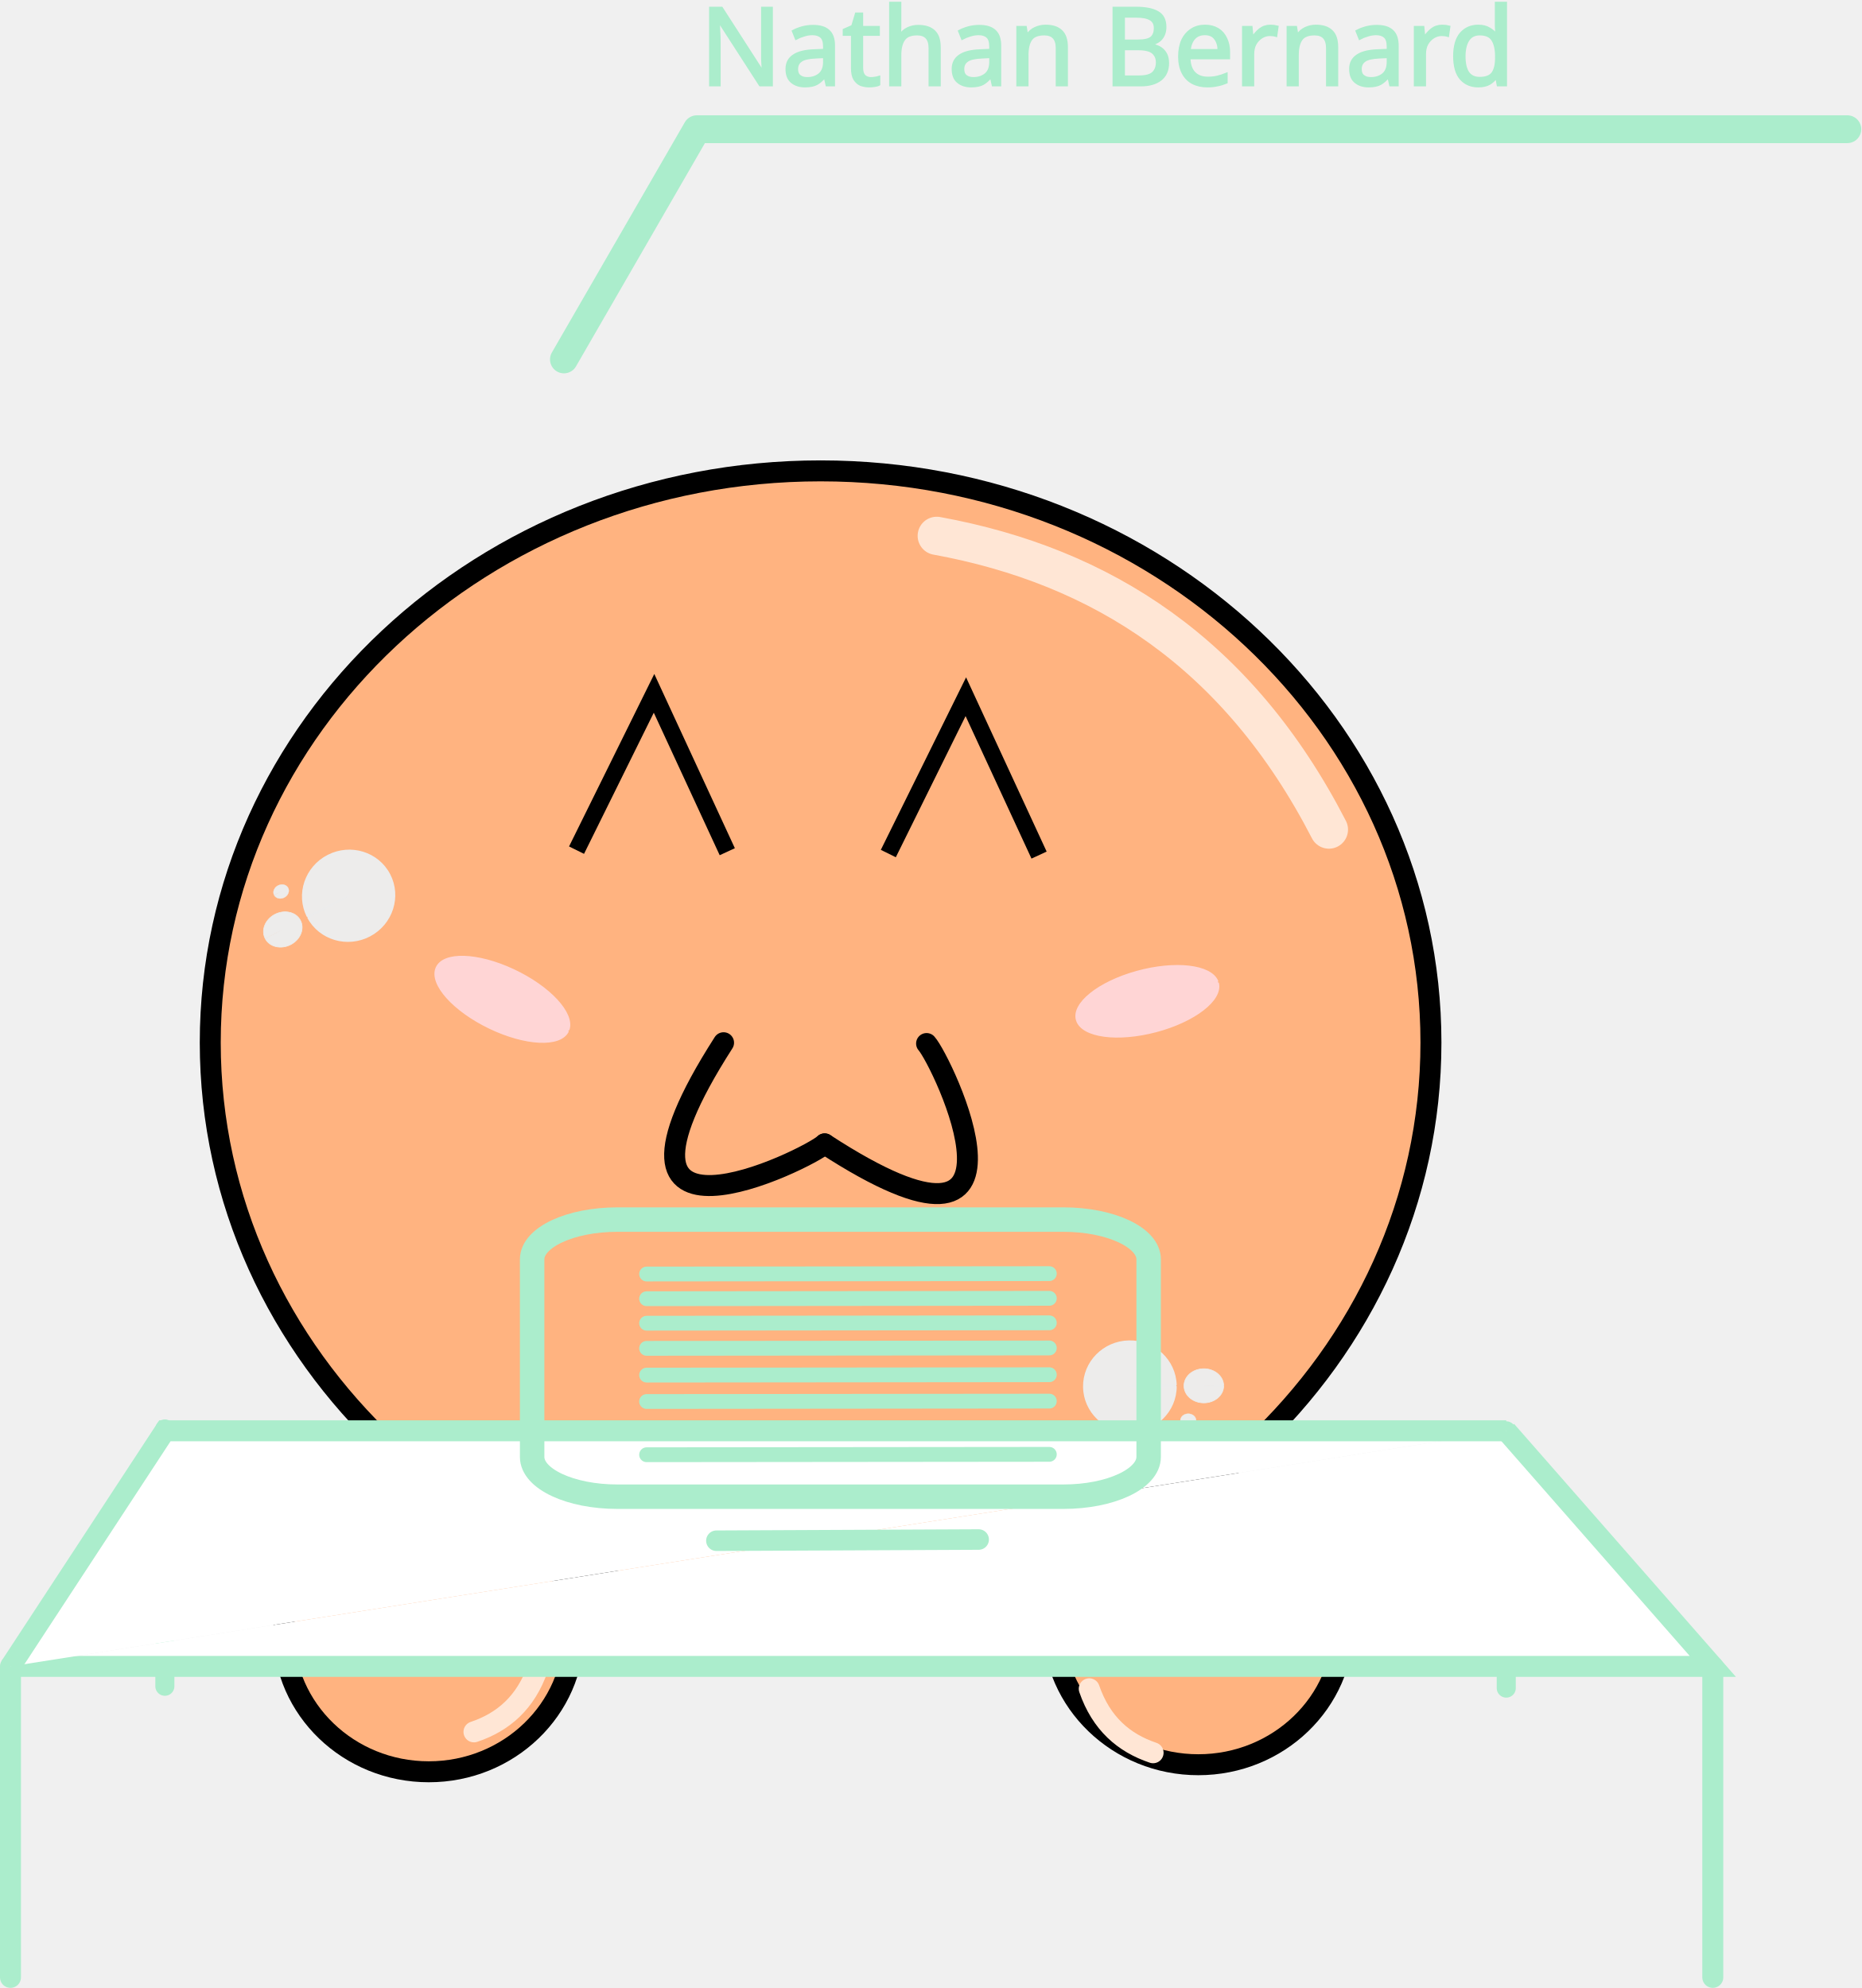
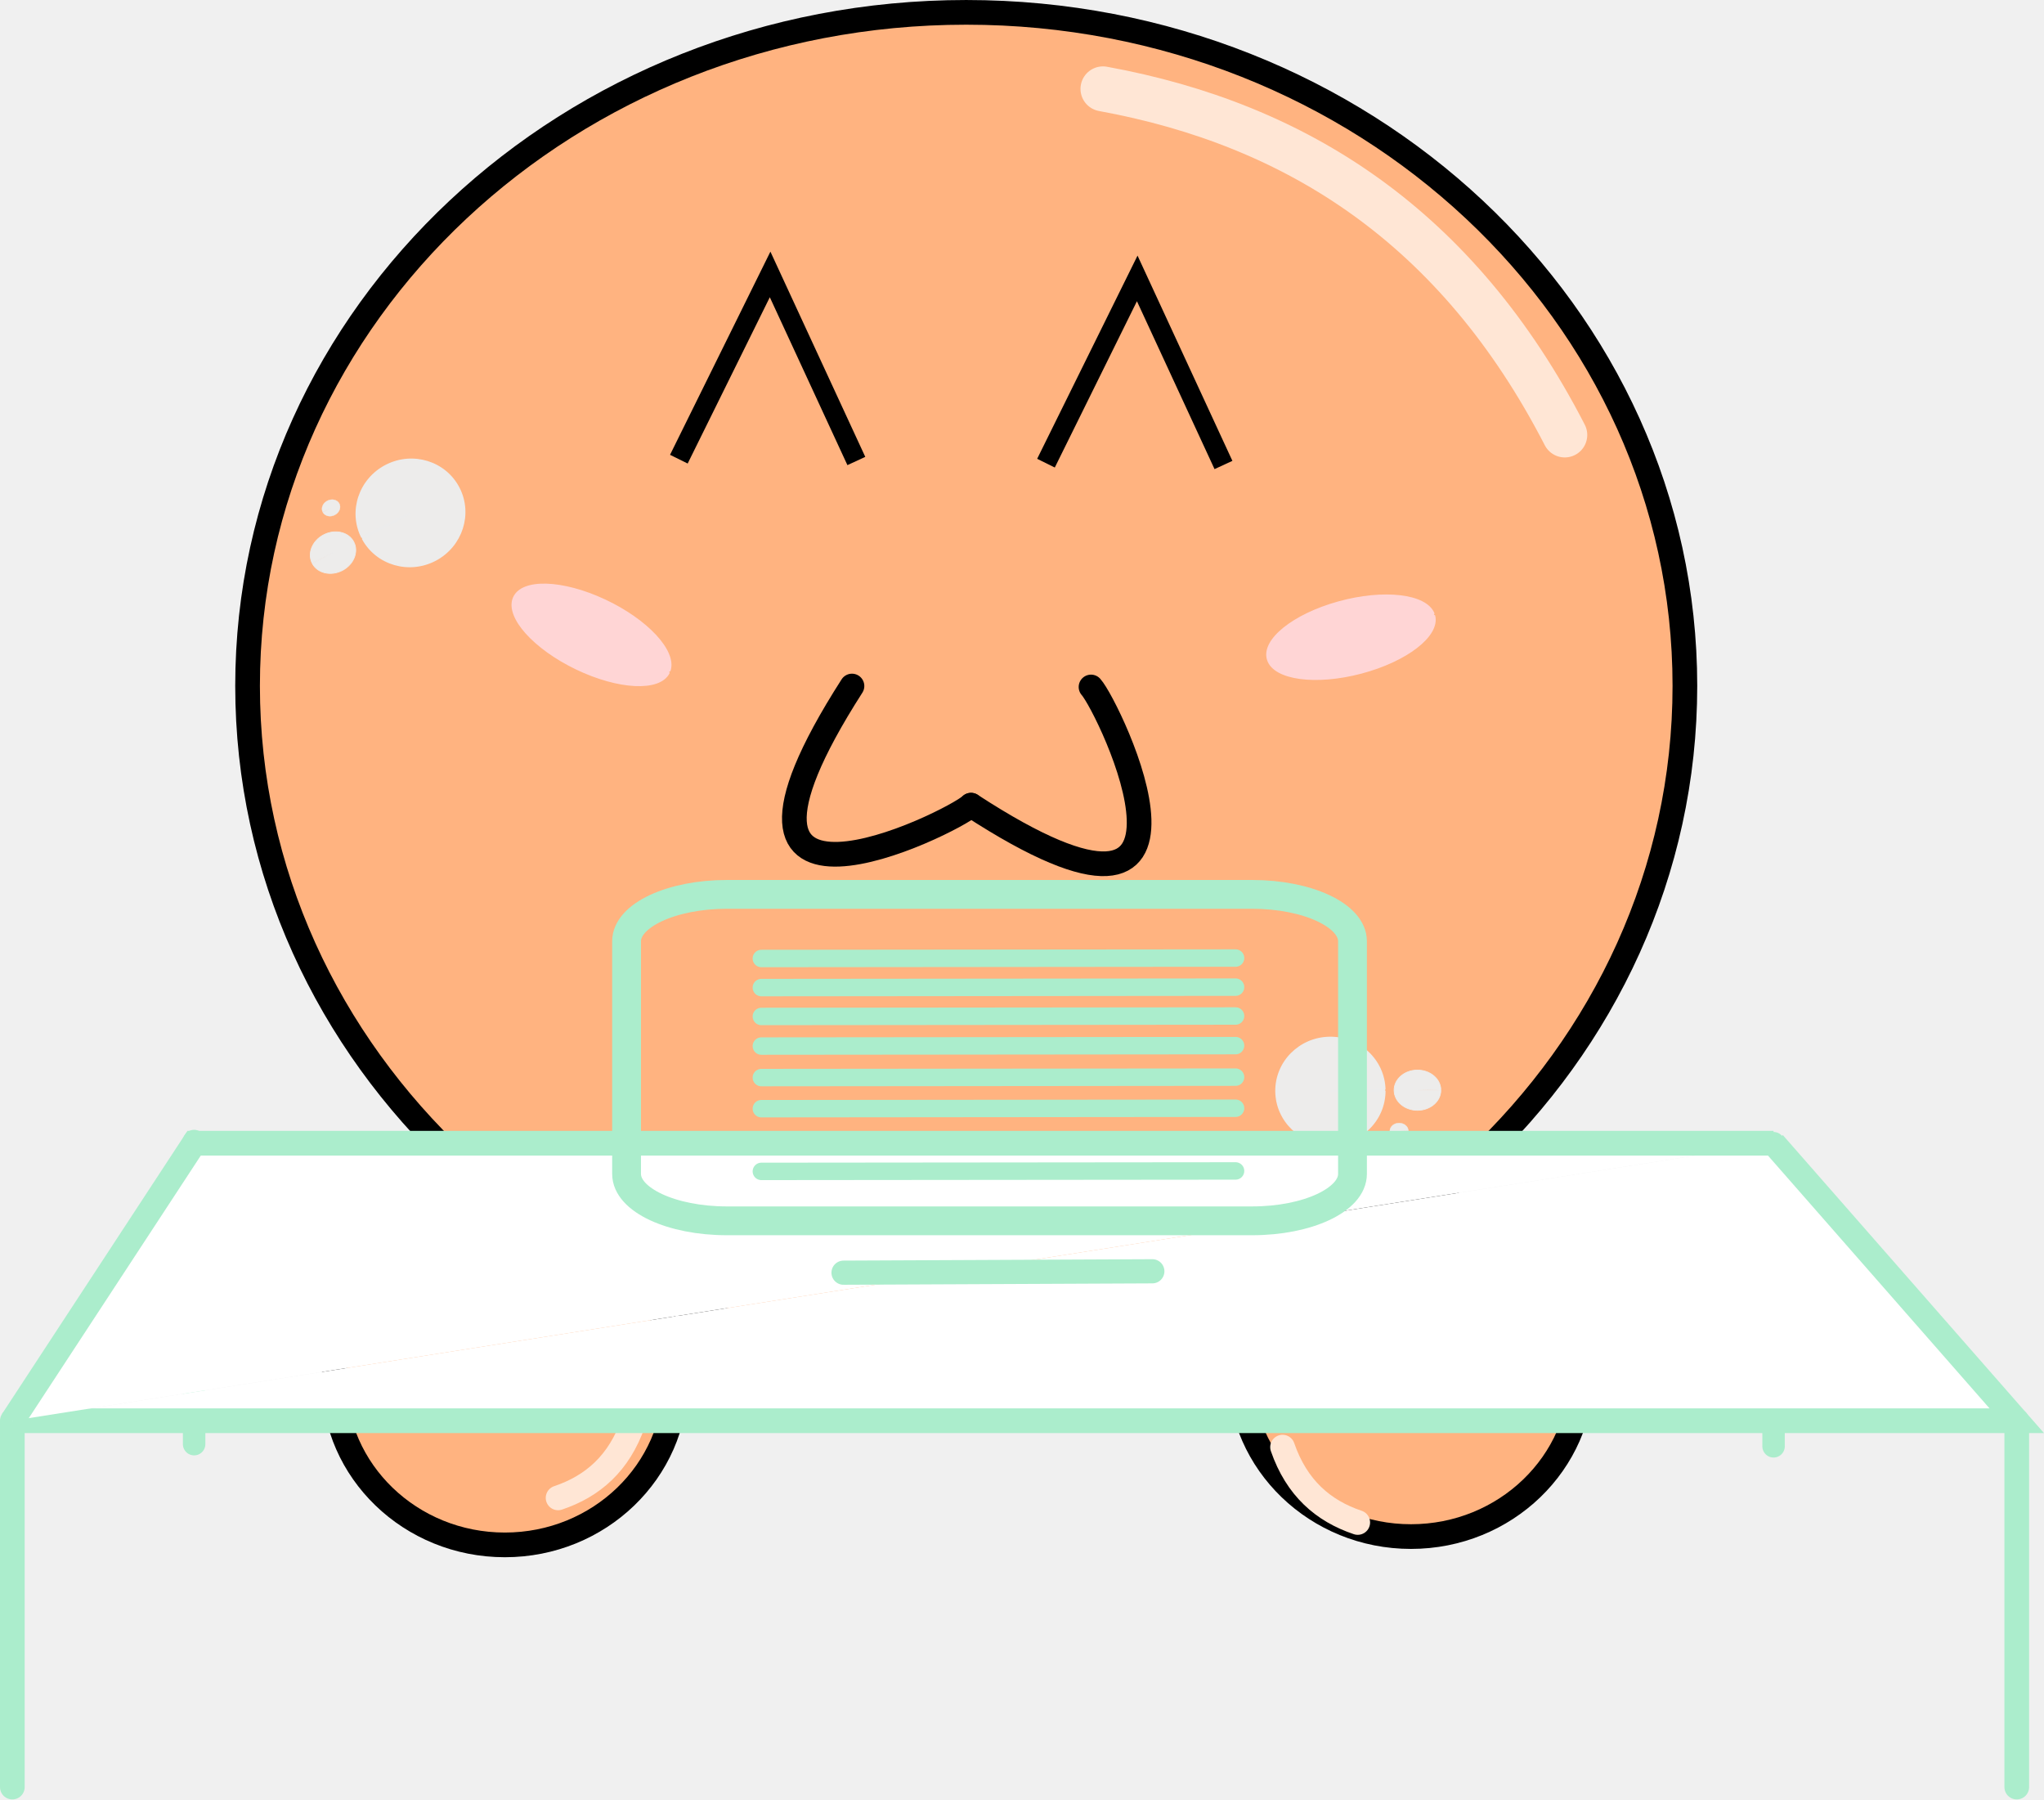
- <svg xmlns="http://www.w3.org/2000/svg" width="140.938mm" height="150.556mm" viewBox="0 0 140.938 150.556" version="1.1" id="svg1252">
+ <svg xmlns="http://www.w3.org/2000/svg" width="131.435mm" height="115.679mm" viewBox="0 0 131.435 115.679" version="1.1" id="svg1252">
  <defs id="defs1246" />
-   <g id="layer1" transform="translate(-32.83453,-42.51382)">
+   <g id="layer1" transform="translate(-32.83461,-77.3798)">
    <ellipse style="fill:#ffb380;fill-opacity:1;stroke:#000000;stroke-width:1.587;stroke-linecap:round;stroke-linejoin:bevel;stroke-miterlimit:4;stroke-dasharray:none;stroke-dashoffset:0;stroke-opacity:1" id="path855-3" cx="94.966" cy="121.471" rx="46.212" ry="43.297" />
    <path transform="rotate(-14.53395)" d="m 91.649,144.598 a 5.473,2.314 0 0 1 -5.403,2.314 5.473,2.314 0 0 1 -5.541,-2.255 5.473,2.314 0 0 1 5.261,-2.372 5.473,2.314 0 0 1 5.676,2.194 l -5.466,0.119 z" id="path1100-4-7-1-2" style="fill:#ffd5d5;fill-opacity:1;stroke:#ffd5d5;stroke-width:0.24;stroke-linejoin:bevel;stroke-miterlimit:10;stroke-dasharray:none;stroke-dashoffset:0;stroke-opacity:1" />
    <path transform="rotate(26.01126)" d="m 120.998,75.143 a 5.473,2.314 0 0 1 -5.403,2.314 5.473,2.314 0 0 1 -5.541,-2.255 5.473,2.314 0 0 1 5.261,-2.372 5.473,2.314 0 0 1 5.676,2.194 l -5.466,0.119 z" id="path1100-2-7-0-2-3" style="fill:#ffd5d5;fill-opacity:1;stroke:#ffd5d5;stroke-width:0.24;stroke-linejoin:bevel;stroke-miterlimit:10;stroke-dasharray:none;stroke-dashoffset:0;stroke-opacity:1" />
    <path style="fill:none;stroke:#ffe6d5;stroke-width:2.891;stroke-linecap:round;stroke-linejoin:miter;stroke-miterlimit:4;stroke-dasharray:none;stroke-opacity:1" d="m 103.759,83.093 c 12.498,2.281 22.81,8.88 29.695,22.248" id="path1053-2" />
    <path d="m 121.871,147.505 a 3.488,3.421 0 0 1 -3.464,3.421 3.488,3.421 0 0 1 -3.511,-3.375 3.488,3.421 0 0 1 3.417,-3.466 3.488,3.421 0 0 1 3.557,3.328 l -3.486,0.092 z" id="path1413-0-7-28" style="fill:#ececec;fill-opacity:0.98;stroke:#ececec;stroke-width:0.117;stroke-linecap:round;stroke-linejoin:bevel;stroke-miterlimit:4;stroke-dasharray:none;stroke-dashoffset:0;stroke-opacity:1" />
    <path d="m 125.485,147.465 a 1.504,1.293 0 0 1 -1.493,1.293 1.504,1.293 0 0 1 -1.513,-1.276 1.504,1.293 0 0 1 1.473,-1.311 1.504,1.293 0 0 1 1.533,1.258 l -1.503,0.035 z" id="path1413-9-6-5-9" style="fill:#ececec;fill-opacity:0.98;stroke:#ececec;stroke-width:0.047;stroke-linecap:round;stroke-linejoin:bevel;stroke-miterlimit:4;stroke-dasharray:none;stroke-dashoffset:0;stroke-opacity:1" />
    <path d="m 123.4,150.091 a 0.598,0.514 0 0 1 -0.594,0.514 0.598,0.514 0 0 1 -0.602,-0.508 0.598,0.514 0 0 1 0.586,-0.521 0.598,0.514 0 0 1 0.61,0.501 l -0.598,0.014 z" id="path1413-9-3-2-9-7" style="fill:#ececec;fill-opacity:0.98;stroke:#ececec;stroke-width:0.019;stroke-linecap:round;stroke-linejoin:bevel;stroke-miterlimit:4;stroke-dasharray:none;stroke-dashoffset:0;stroke-opacity:1" />
    <path d="m 0.191,-125.2 a 3.488,3.421 0 0 1 -3.464,3.421 3.488,3.421 0 0 1 -3.511,-3.375 3.488,3.421 0 0 1 3.417,-3.466 3.488,3.421 0 0 1 3.557,3.328 l -3.486,0.092 z" id="path1413-0-7-2-3" style="fill:#ececec;fill-opacity:0.98;stroke:#ececec;stroke-width:0.117;stroke-linecap:round;stroke-linejoin:bevel;stroke-miterlimit:4;stroke-dasharray:none;stroke-dashoffset:0;stroke-opacity:1" transform="rotate(153.2841)" />
    <path d="m 3.805,-125.24 a 1.504,1.293 0 0 1 -1.493,1.293 1.504,1.293 0 0 1 -1.513,-1.276 1.504,1.293 0 0 1 1.473,-1.311 1.504,1.293 0 0 1 1.533,1.258 l -1.503,0.035 z" id="path1413-9-6-5-2-6" style="fill:#ececec;fill-opacity:0.98;stroke:#ececec;stroke-width:0.047;stroke-linecap:round;stroke-linejoin:bevel;stroke-miterlimit:4;stroke-dasharray:none;stroke-dashoffset:0;stroke-opacity:1" transform="rotate(153.2841)" />
    <path d="m 1.72,-122.615 a 0.598,0.514 0 0 1 -0.594,0.514 0.598,0.514 0 0 1 -0.602,-0.508 0.598,0.514 0 0 1 0.586,-0.521 0.598,0.514 0 0 1 0.61,0.501 l -0.598,0.014 z" id="path1413-9-3-2-9-8-1" style="fill:#ececec;fill-opacity:0.98;stroke:#ececec;stroke-width:0.019;stroke-linecap:round;stroke-linejoin:bevel;stroke-miterlimit:4;stroke-dasharray:none;stroke-dashoffset:0;stroke-opacity:1" transform="rotate(153.2841)" />
    <path style="fill:none;stroke:#000000;stroke-width:1.265;stroke-linecap:butt;stroke-linejoin:miter;stroke-miterlimit:4;stroke-dasharray:none;stroke-opacity:1" d="m 111.507,107.272 -5.545,-11.994 -5.868,11.877" id="path1071-7" />
    <path style="fill:none;stroke:#000000;stroke-width:1.265;stroke-linecap:butt;stroke-linejoin:miter;stroke-miterlimit:4;stroke-dasharray:none;stroke-opacity:1" d="M 87.9,107.016 82.355,95.022 76.487,106.898" id="path1071-7-8" />
    <path style="fill:none;stroke:#000000;stroke-width:1.587;stroke-linecap:round;stroke-linejoin:miter;stroke-miterlimit:4;stroke-dasharray:none;stroke-opacity:1" d="m 102.99,121.543 c 1.154,1.265 9.658,18.912 -7.716,7.599" id="path912" />
    <path style="fill:none;stroke:#000000;stroke-width:1.587;stroke-linecap:round;stroke-linejoin:miter;stroke-miterlimit:4;stroke-dasharray:none;stroke-opacity:1" d="m 95.274,129.142 c -1.256,1.164 -18.841,9.795 -7.655,-7.66" id="path912-9" />
    <g transform="translate(-6.455915,8.553575)" id="layer1-5">
      <ellipse ry="10.581" rx="10.982" cy="157.026" cx="130.02" id="path903-3-3" style="fill:#ffb380;fill-opacity:1;stroke:#000000;stroke-width:1.587;stroke-linecap:round;stroke-linejoin:bevel;stroke-miterlimit:4;stroke-dasharray:none;stroke-dashoffset:0;stroke-opacity:1" />
      <path id="path1053-2-5" d="m 126.597,166.701 c -2.222,-0.746 -3.93,-2.223 -4.835,-4.845" style="fill:none;stroke:#ffe6d5;stroke-width:1.587;stroke-linecap:round;stroke-linejoin:miter;stroke-miterlimit:4;stroke-dasharray:none;stroke-opacity:1" />
    </g>
    <ellipse style="fill:#ffb380;fill-opacity:1;stroke:#000000;stroke-width:1.587;stroke-linecap:round;stroke-linejoin:bevel;stroke-miterlimit:4;stroke-dasharray:none;stroke-dashoffset:0;stroke-opacity:1" id="path903-3-9" cx="-65.299" cy="166.114" rx="10.982" ry="10.581" transform="scale(-1,1)" />
    <path style="fill:none;stroke:#ffe6d5;stroke-width:1.587;stroke-linecap:round;stroke-linejoin:miter;stroke-miterlimit:4;stroke-dasharray:none;stroke-opacity:1" d="m 68.721,173.673 c 2.222,-0.746 3.93,-2.223 4.835,-4.845" id="path1053-2-1" />
-     <text xml:space="preserve" style="font-style:normal;font-variant:normal;font-weight:normal;font-stretch:normal;font-size:8.169px;line-height:0.5;font-family:Drexs;-inkscape-font-specification:Drexs;letter-spacing:0px;word-spacing:0px;fill:#abedcc;fill-opacity:1;stroke:#abedcc;stroke-width:0.204;stroke-opacity:1" x="85.829" y="48.95" id="text829">
-       <tspan id="tspan827" x="85.829" y="48.95" style="fill:#abedcc;fill-opacity:1;stroke:#abedcc;stroke-width:0.204;stroke-opacity:1">Nathan Bernard</tspan>
-       <tspan x="85.829" y="53.035" style="fill:#abedcc;fill-opacity:1;stroke:#abedcc;stroke-width:0.204;stroke-opacity:1" id="tspan831" />
-     </text>
-     <path id="path1546" d="M 75.533,69.734 85.599,52.299 h 87.105" style="fill:none;fill-opacity:1;stroke:#abedcc;stroke-width:2.107;stroke-linecap:round;stroke-linejoin:round;stroke-dasharray:none;stroke-opacity:1" />
    <path style="display:inline;fill:none;stroke:#abedcc;stroke-width:1.587;stroke-linecap:round;stroke-linejoin:miter;stroke-miterlimit:4;stroke-dasharray:none;stroke-opacity:1" d="m 33.628,168.713 v 23.552" id="path1124" />
    <path style="display:inline;fill:none;stroke:#abedcc;stroke-width:1.444;stroke-linecap:round;stroke-linejoin:miter;stroke-miterlimit:4;stroke-dasharray:none;stroke-opacity:1" d="m 45.317,150.734 v 19.484" id="path1124-9" />
    <path style="display:inline;fill:none;stroke:#abedcc;stroke-width:1.444;stroke-linecap:round;stroke-linejoin:miter;stroke-miterlimit:4;stroke-dasharray:none;stroke-opacity:1" d="m 146.88,150.873 v 19.484" id="path1124-9-9" />
    <path style="display:inline;fill:none;stroke:#abedcc;stroke-width:1.587;stroke-linecap:round;stroke-linejoin:miter;stroke-miterlimit:4;stroke-dasharray:none;stroke-opacity:1" d="m 162.518,168.713 v 23.552" id="path1124-4" />
    <path style="fill:#ffffff;fill-opacity:1;stroke:#abedcc;stroke-width:1.587;stroke-linecap:butt;stroke-linejoin:miter;stroke-miterlimit:4;stroke-dasharray:none;stroke-opacity:1" d="M 33.628,168.713 H 162.518 l -15.639,-17.84" id="path1112" />
    <path style="fill:#ffffff;fill-opacity:1;stroke:#abedcc;stroke-width:1.587;stroke-linecap:butt;stroke-linejoin:miter;stroke-miterlimit:4;stroke-dasharray:none;stroke-opacity:1" d="m 33.628,168.713 11.689,-17.84 H 146.88" id="path1116" />
    <rect ry="3.013" rx="6.451" y="134.876" x="73.125" height="20.986" width="46.679" id="rect2" style="fill:none;stroke:#abedcc;stroke-width:1.852;stroke-linecap:round;stroke-linejoin:round;stroke-miterlimit:4;stroke-dasharray:none;stroke-opacity:1" />
    <path style="fill:#abedcc;fill-opacity:1;stroke:#abedcc;stroke-width:1.554;stroke-linecap:round;stroke-linejoin:miter;stroke-miterlimit:4;stroke-dasharray:none;stroke-opacity:1" d="m 87.076,159.196 19.857,-0.09" id="path991" />
    <path style="display:inline;fill:#abedcc;fill-opacity:1;stroke:#abedcc;stroke-width:1.121;stroke-linecap:round;stroke-linejoin:miter;stroke-miterlimit:4;stroke-dasharray:none;stroke-opacity:1" d="m 81.792,138.998 30.492,-0.029" id="path991-1" />
    <path style="display:inline;fill:#abedcc;fill-opacity:1;stroke:#abedcc;stroke-width:1.121;stroke-linecap:round;stroke-linejoin:miter;stroke-miterlimit:4;stroke-dasharray:none;stroke-opacity:1" d="m 81.792,140.868 30.492,-0.029" id="path991-1-7" />
    <path style="display:inline;fill:#abedcc;fill-opacity:1;stroke:#abedcc;stroke-width:1.121;stroke-linecap:round;stroke-linejoin:miter;stroke-miterlimit:4;stroke-dasharray:none;stroke-opacity:1" d="m 81.792,142.724 30.492,-0.029" id="path991-1-72" />
    <path style="display:inline;fill:#abedcc;fill-opacity:1;stroke:#abedcc;stroke-width:1.121;stroke-linecap:round;stroke-linejoin:miter;stroke-miterlimit:4;stroke-dasharray:none;stroke-opacity:1" d="m 81.792,144.628 30.492,-0.029" id="path991-1-72-6" />
    <path style="display:inline;fill:#abedcc;fill-opacity:1;stroke:#abedcc;stroke-width:1.121;stroke-linecap:round;stroke-linejoin:miter;stroke-miterlimit:4;stroke-dasharray:none;stroke-opacity:1" d="m 81.792,146.654 30.492,-0.029" id="path991-1-72-4" />
    <path style="display:inline;fill:#abedcc;fill-opacity:1;stroke:#abedcc;stroke-width:1.121;stroke-linecap:round;stroke-linejoin:miter;stroke-miterlimit:4;stroke-dasharray:none;stroke-opacity:1" d="m 81.792,148.653 30.492,-0.029" id="path991-1-72-5" />
    <path style="display:inline;fill:#abedcc;fill-opacity:1;stroke:#abedcc;stroke-width:1.121;stroke-linecap:round;stroke-linejoin:miter;stroke-miterlimit:4;stroke-dasharray:none;stroke-opacity:1" d="m 81.792,150.75 30.492,-0.029" id="path991-1-72-2" />
    <path style="display:inline;fill:#abedcc;fill-opacity:1;stroke:#abedcc;stroke-width:1.121;stroke-linecap:round;stroke-linejoin:miter;stroke-miterlimit:4;stroke-dasharray:none;stroke-opacity:1" d="m 81.792,152.684 30.492,-0.029" id="path991-1-72-0" />
  </g>
</svg>
